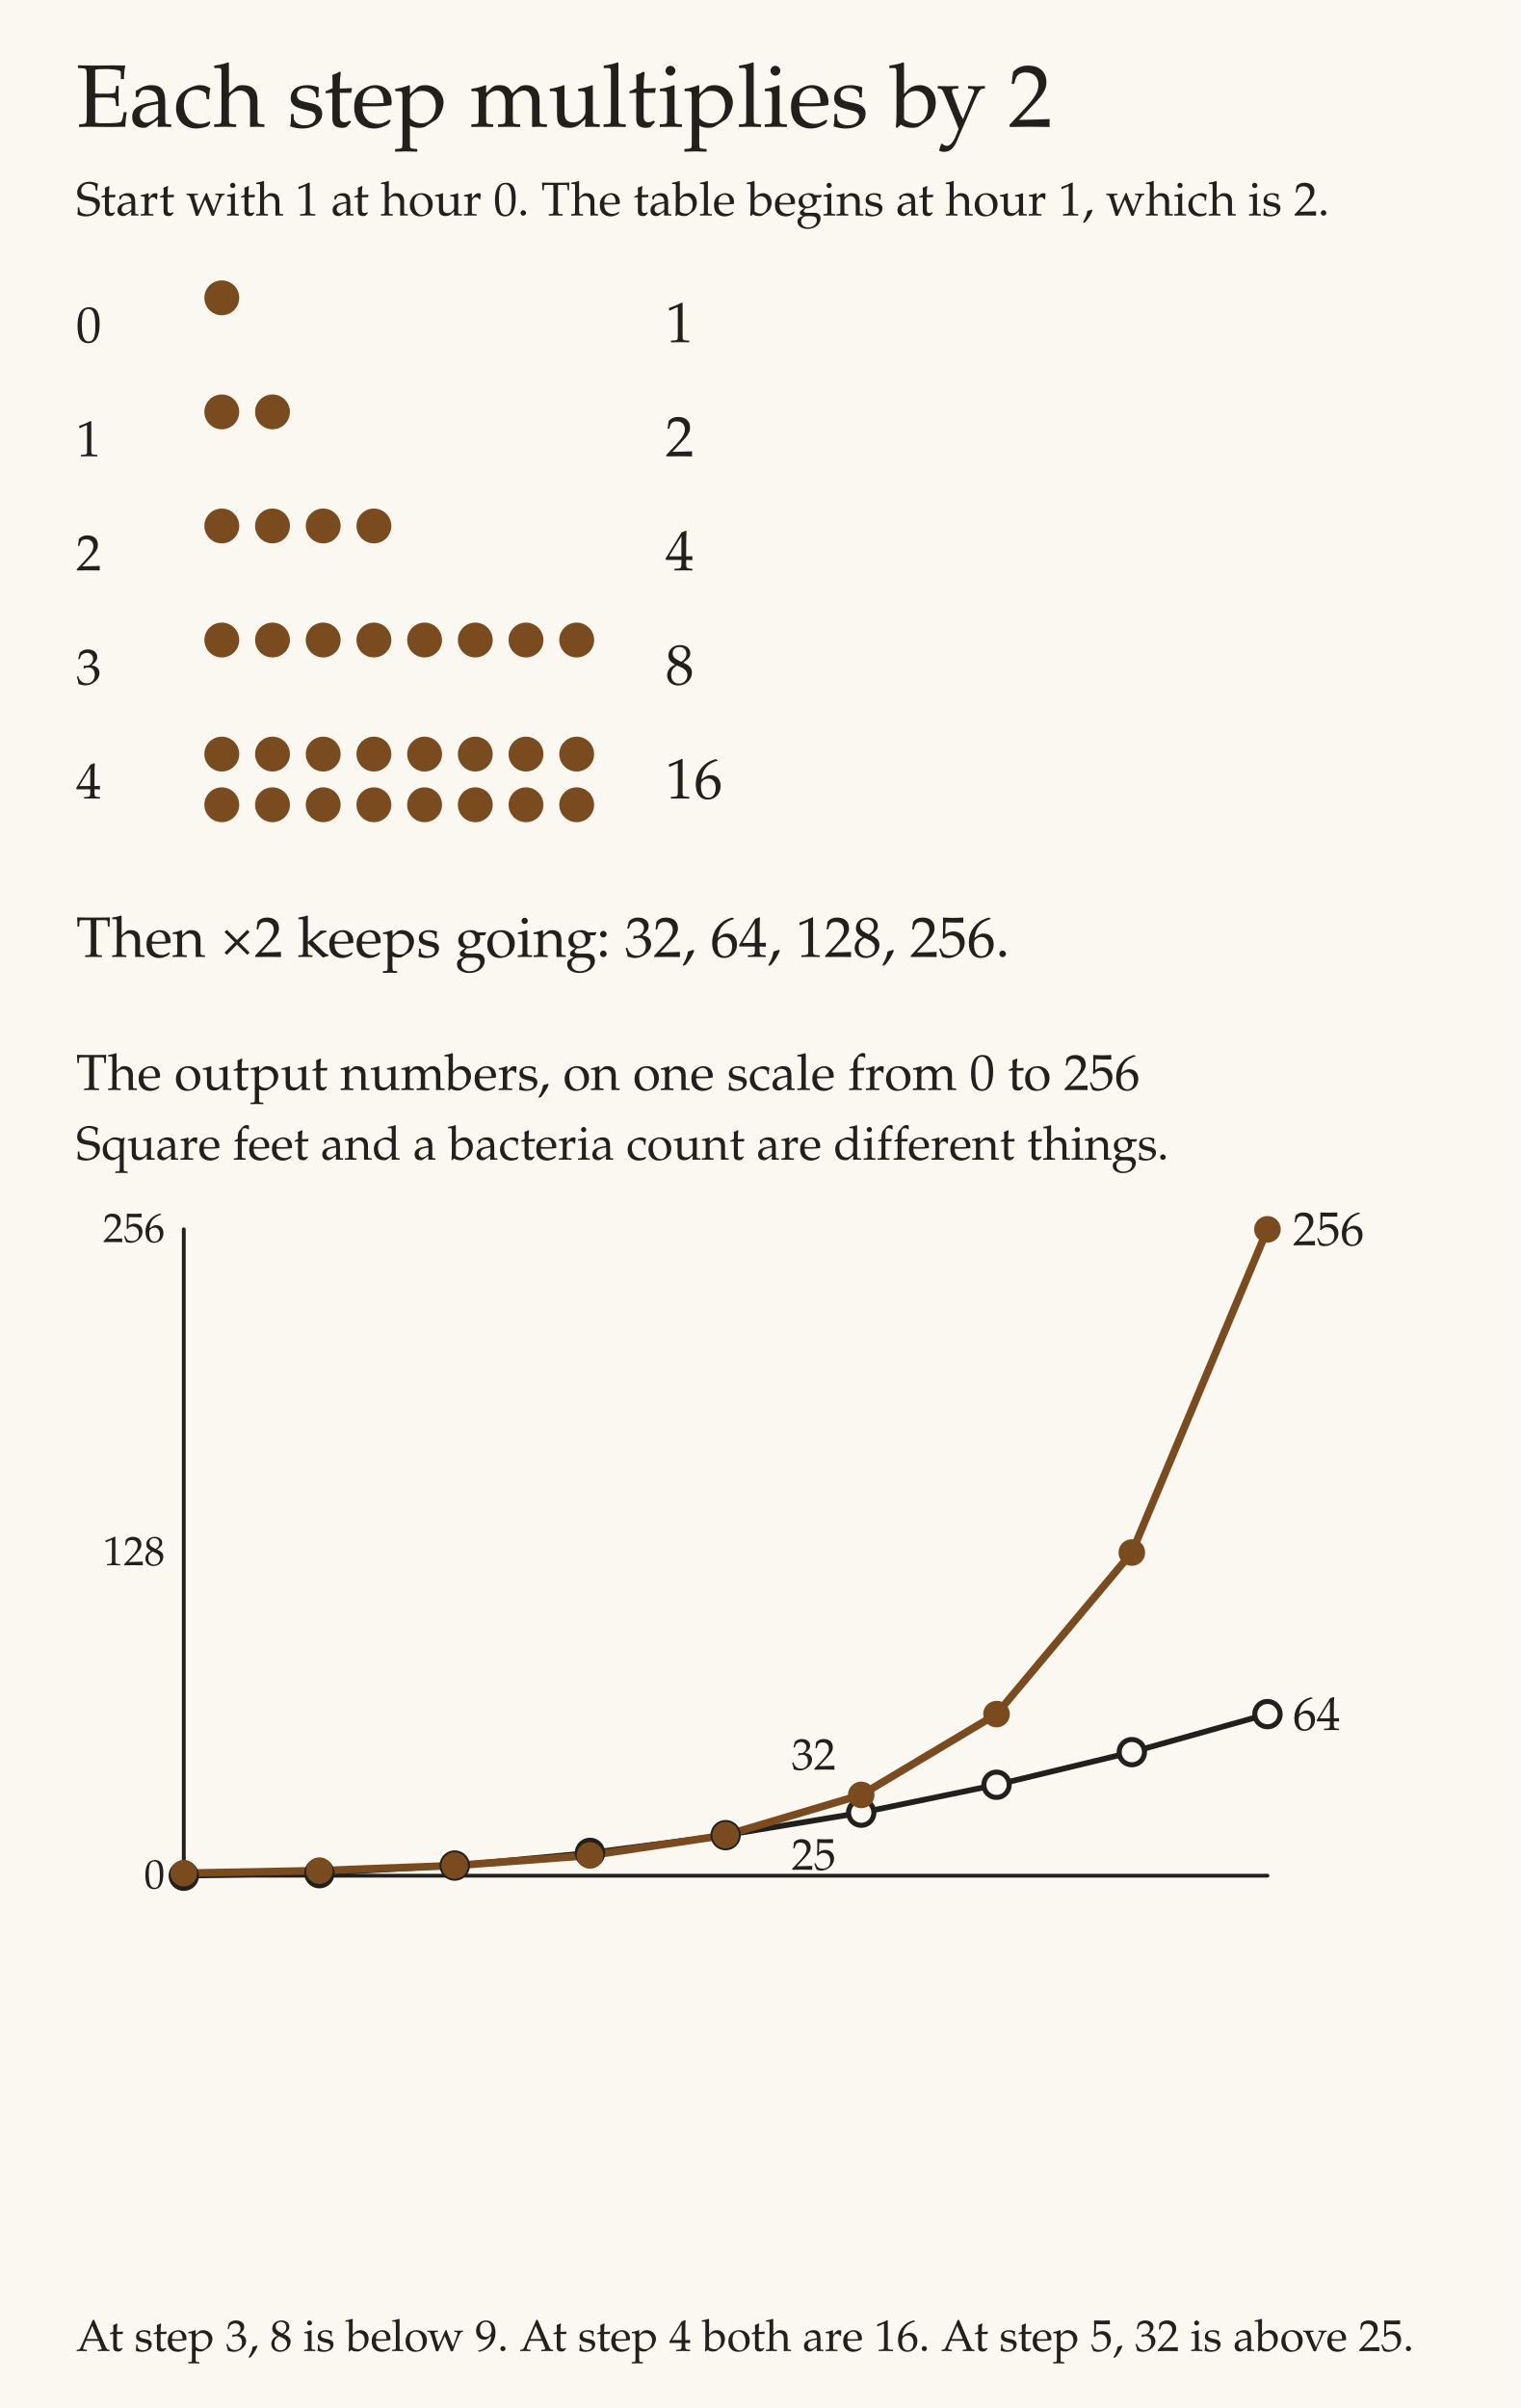
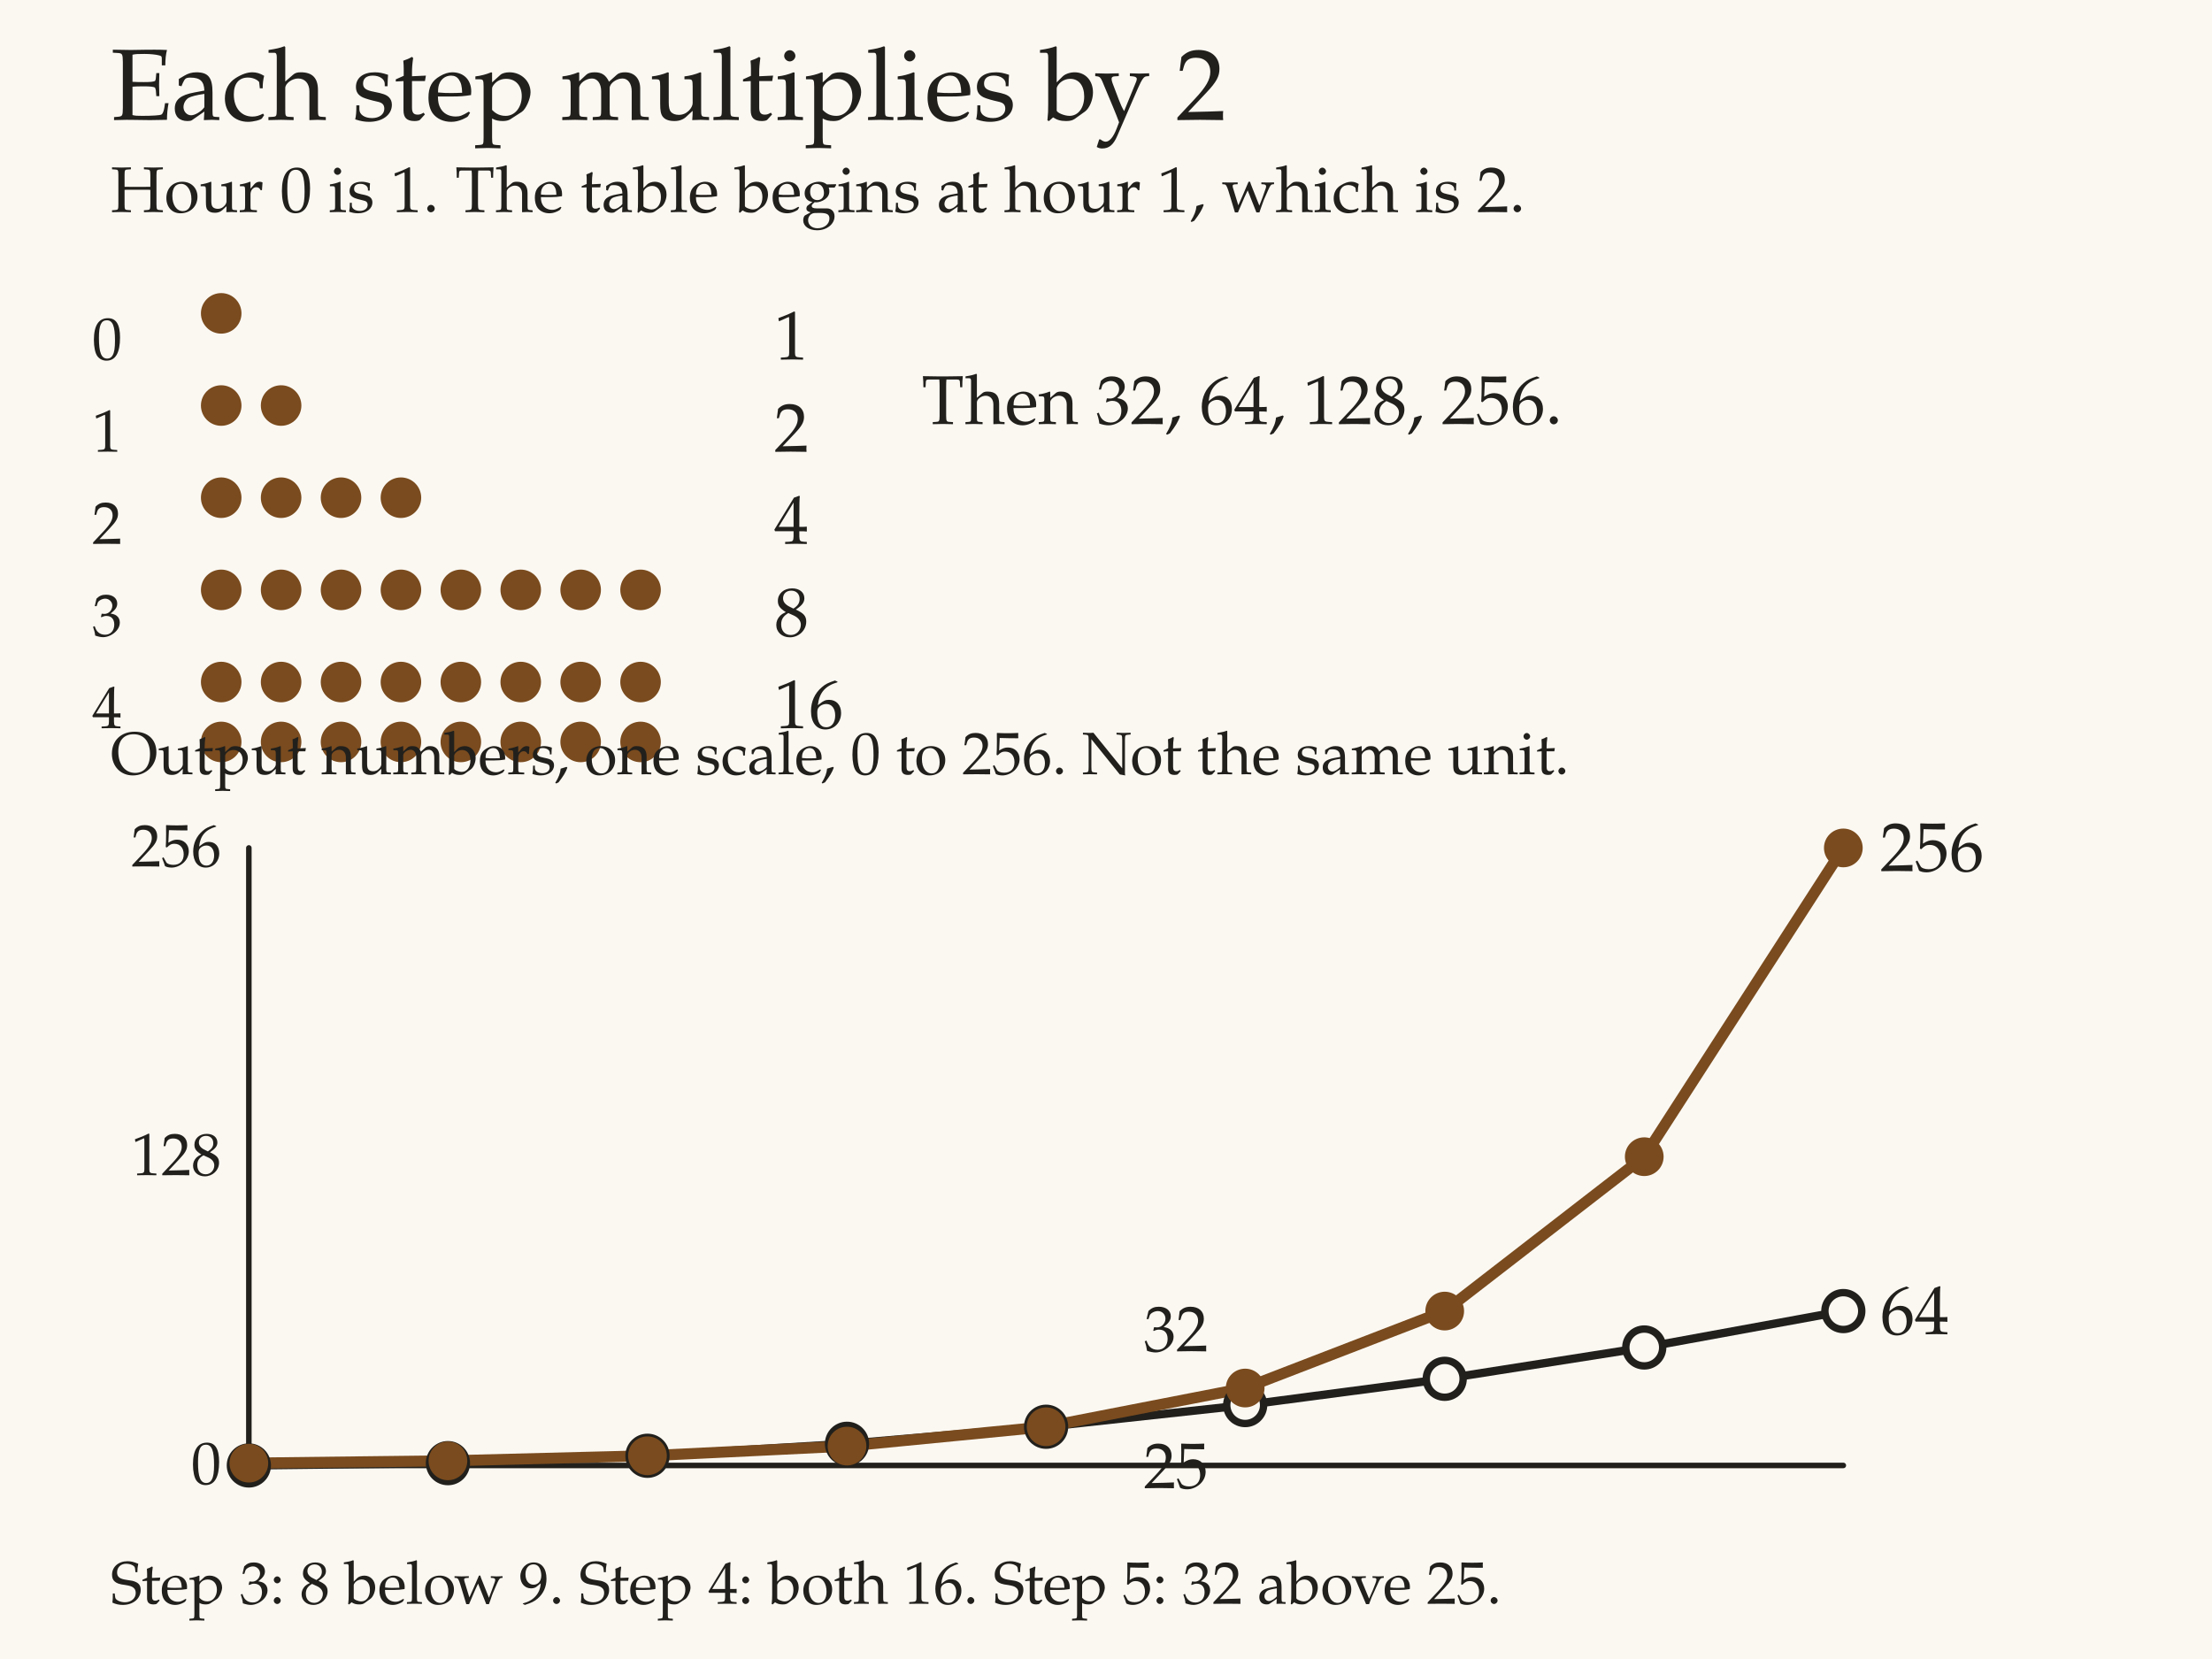
- <svg xmlns="http://www.w3.org/2000/svg" width="480" height="760" viewBox="0 0 480 760" role="img" aria-labelledby="t d">
-   <rect width="480" height="760" fill="#fbf8f2" />
+ <svg xmlns="http://www.w3.org/2000/svg" width="480" height="360" viewBox="0 0 480 360" role="img" aria-labelledby="t d">
+   <rect width="480" height="360" fill="#fbf8f2" />
  <style>text { font-family: Georgia, 'Iowan Old Style', Palatino, 'Palatino Linotype', serif; fill: #22201c; }</style>
-   <text x="24.0" y="40.0" font-size="28" fill="#22201c" text-anchor="start">Each step multiplies by 2</text>
-   <text x="24.0" y="68.0" font-size="15" fill="#6b645a" text-anchor="start">Start with 1 at hour 0. The table begins at hour 1, which is 2.</text>
-   <text x="24.0" y="108.0" font-size="16" fill="#6b645a" text-anchor="start">0</text>
-   <circle cx="70.0" cy="94.0" r="5.5" fill="#7a4b1e" />
-   <text x="210.0" y="108.0" font-size="18" fill="#7a4b1e" text-anchor="start">1</text>
-   <text x="24.0" y="144.0" font-size="16" fill="#6b645a" text-anchor="start">1</text>
-   <circle cx="70.0" cy="130.0" r="5.5" fill="#7a4b1e" />
-   <circle cx="86.0" cy="130.0" r="5.5" fill="#7a4b1e" />
-   <text x="210.0" y="144.0" font-size="18" fill="#7a4b1e" text-anchor="start">2</text>
-   <text x="24.0" y="180.0" font-size="16" fill="#6b645a" text-anchor="start">2</text>
-   <circle cx="70.0" cy="166.0" r="5.5" fill="#7a4b1e" />
-   <circle cx="86.0" cy="166.0" r="5.5" fill="#7a4b1e" />
-   <circle cx="102.0" cy="166.0" r="5.5" fill="#7a4b1e" />
-   <circle cx="118.0" cy="166.0" r="5.5" fill="#7a4b1e" />
-   <text x="210.0" y="180.0" font-size="18" fill="#7a4b1e" text-anchor="start">4</text>
-   <text x="24.0" y="216.0" font-size="16" fill="#6b645a" text-anchor="start">3</text>
-   <circle cx="70.0" cy="202.0" r="5.5" fill="#7a4b1e" />
-   <circle cx="86.0" cy="202.0" r="5.5" fill="#7a4b1e" />
-   <circle cx="102.0" cy="202.0" r="5.5" fill="#7a4b1e" />
-   <circle cx="118.0" cy="202.0" r="5.5" fill="#7a4b1e" />
-   <circle cx="134.0" cy="202.0" r="5.5" fill="#7a4b1e" />
-   <circle cx="150.0" cy="202.0" r="5.5" fill="#7a4b1e" />
-   <circle cx="166.0" cy="202.0" r="5.5" fill="#7a4b1e" />
-   <circle cx="182.0" cy="202.0" r="5.5" fill="#7a4b1e" />
-   <text x="210.0" y="216.0" font-size="18" fill="#7a4b1e" text-anchor="start">8</text>
-   <text x="24.0" y="252.0" font-size="16" fill="#6b645a" text-anchor="start">4</text>
-   <circle cx="70.0" cy="238.0" r="5.5" fill="#7a4b1e" />
-   <circle cx="86.0" cy="238.0" r="5.5" fill="#7a4b1e" />
-   <circle cx="102.0" cy="238.0" r="5.5" fill="#7a4b1e" />
-   <circle cx="118.0" cy="238.0" r="5.5" fill="#7a4b1e" />
-   <circle cx="134.0" cy="238.0" r="5.5" fill="#7a4b1e" />
-   <circle cx="150.0" cy="238.0" r="5.5" fill="#7a4b1e" />
-   <circle cx="166.0" cy="238.0" r="5.5" fill="#7a4b1e" />
-   <circle cx="182.0" cy="238.0" r="5.5" fill="#7a4b1e" />
-   <circle cx="70.0" cy="254.0" r="5.5" fill="#7a4b1e" />
-   <circle cx="86.0" cy="254.0" r="5.5" fill="#7a4b1e" />
-   <circle cx="102.0" cy="254.0" r="5.5" fill="#7a4b1e" />
-   <circle cx="118.0" cy="254.0" r="5.5" fill="#7a4b1e" />
-   <circle cx="134.0" cy="254.0" r="5.5" fill="#7a4b1e" />
-   <circle cx="150.0" cy="254.0" r="5.5" fill="#7a4b1e" />
-   <circle cx="166.0" cy="254.0" r="5.5" fill="#7a4b1e" />
-   <circle cx="182.0" cy="254.0" r="5.5" fill="#7a4b1e" />
-   <text x="210.0" y="252.0" font-size="18" fill="#7a4b1e" text-anchor="start">16</text>
-   <text x="24.0" y="302.0" font-size="18" fill="#22201c" text-anchor="start">Then ×2 keeps going:  32,  64,  128,  256.</text>
-   <text x="24.0" y="344.0" font-size="16" fill="#6b645a" text-anchor="start">The output numbers, on one scale from 0 to 256</text>
-   <text x="24.0" y="366.0" font-size="15" fill="#6b645a" text-anchor="start">Square feet and a bacteria count are different things.</text>
-   <line x1="58.0" y1="592.0" x2="400.0" y2="592.0" stroke="#22201c" stroke-width="1.2" stroke-linecap="round" />
-   <line x1="58.0" y1="592.0" x2="58.0" y2="388.0" stroke="#22201c" stroke-width="1.2" stroke-linecap="round" />
-   <text x="52.0" y="596.0" font-size="13" fill="#6b645a" text-anchor="end">0</text>
-   <text x="52.0" y="494.0" font-size="13" fill="#6b645a" text-anchor="end">128</text>
-   <text x="52.0" y="392.0" font-size="13" fill="#6b645a" text-anchor="end">256</text>
-   <polyline points="58.0,592.0 100.8,591.2 143.5,588.8 186.2,584.8 229.0,579.2 271.8,572.1 314.5,563.3 357.2,553.0 400.0,541.0" fill="none" stroke="#22201c" stroke-width="1.8" stroke-linejoin="round" stroke-linecap="round" />
-   <polyline points="58.0,591.2 100.8,590.4 143.5,588.8 186.2,585.6 229.0,579.2 271.8,566.5 314.5,541.0 357.2,490.0 400.0,388.0" fill="none" stroke="#7a4b1e" stroke-width="2.4" stroke-linejoin="round" stroke-linecap="round" />
-   <circle cx="58.0" cy="592.0" r="4" fill="#fbf8f2" stroke="#22201c" stroke-width="1.6" />
-   <circle cx="100.8" cy="591.2" r="4" fill="#fbf8f2" stroke="#22201c" stroke-width="1.6" />
-   <circle cx="143.5" cy="588.8" r="4" fill="#fbf8f2" stroke="#22201c" stroke-width="1.6" />
-   <circle cx="186.2" cy="584.8" r="4" fill="#fbf8f2" stroke="#22201c" stroke-width="1.6" />
-   <circle cx="229.0" cy="579.2" r="4" fill="#fbf8f2" stroke="#22201c" stroke-width="1.6" />
-   <circle cx="271.8" cy="572.1" r="4" fill="#fbf8f2" stroke="#22201c" stroke-width="1.6" />
-   <circle cx="314.5" cy="563.3" r="4" fill="#fbf8f2" stroke="#22201c" stroke-width="1.6" />
-   <circle cx="357.2" cy="553.0" r="4" fill="#fbf8f2" stroke="#22201c" stroke-width="1.6" />
-   <circle cx="400.0" cy="541.0" r="4" fill="#fbf8f2" stroke="#22201c" stroke-width="1.6" />
-   <circle cx="58.0" cy="591.2" r="4.2" fill="#7a4b1e" />
-   <circle cx="100.8" cy="590.4" r="4.2" fill="#7a4b1e" />
-   <circle cx="143.5" cy="588.8" r="4.2" fill="#7a4b1e" />
-   <circle cx="186.2" cy="585.6" r="4.2" fill="#7a4b1e" />
-   <circle cx="229.0" cy="579.2" r="4.2" fill="#7a4b1e" />
-   <circle cx="271.8" cy="566.5" r="4.2" fill="#7a4b1e" />
-   <circle cx="314.5" cy="541.0" r="4.2" fill="#7a4b1e" />
-   <circle cx="357.2" cy="490.0" r="4.2" fill="#7a4b1e" />
-   <circle cx="400.0" cy="388.0" r="4.2" fill="#7a4b1e" />
-   <text x="408.0" y="393.0" font-size="15" fill="#7a4b1e" text-anchor="start">256</text>
-   <text x="408.0" y="546.0" font-size="15" fill="#22201c" text-anchor="start">64</text>
-   <text x="263.8" y="558.5" font-size="14" fill="#7a4b1e" text-anchor="end">32</text>
-   <text x="263.8" y="590.1" font-size="14" fill="#22201c" text-anchor="end">25</text>
-   <text x="24.0" y="742.0" font-size="14" fill="#6b645a" text-anchor="start">At step 3, 8 is below 9. At step 4 both are 16. At step 5, 32 is above 25.</text>
+   <text x="24.0" y="26.0" font-size="22" fill="#22201c" text-anchor="start">Each step multiplies by 2</text>
+   <text x="24.0" y="46.0" font-size="14" fill="#6b645a" text-anchor="start">Hour 0 is 1. The table begins at hour 1, which is 2.</text>
+   <text x="20.0" y="78.0" font-size="13" fill="#6b645a" text-anchor="start">0</text>
+   <circle cx="48.0" cy="68.0" r="4.4" fill="#7a4b1e" />
+   <text x="168.0" y="78.0" font-size="15" fill="#7a4b1e" text-anchor="start">1</text>
+   <text x="20.0" y="98.0" font-size="13" fill="#6b645a" text-anchor="start">1</text>
+   <circle cx="48.0" cy="88.0" r="4.4" fill="#7a4b1e" />
+   <circle cx="61.0" cy="88.0" r="4.4" fill="#7a4b1e" />
+   <text x="168.0" y="98.0" font-size="15" fill="#7a4b1e" text-anchor="start">2</text>
+   <text x="20.0" y="118.0" font-size="13" fill="#6b645a" text-anchor="start">2</text>
+   <circle cx="48.0" cy="108.0" r="4.4" fill="#7a4b1e" />
+   <circle cx="61.0" cy="108.0" r="4.4" fill="#7a4b1e" />
+   <circle cx="74.0" cy="108.0" r="4.4" fill="#7a4b1e" />
+   <circle cx="87.0" cy="108.0" r="4.4" fill="#7a4b1e" />
+   <text x="168.0" y="118.0" font-size="15" fill="#7a4b1e" text-anchor="start">4</text>
+   <text x="20.0" y="138.0" font-size="13" fill="#6b645a" text-anchor="start">3</text>
+   <circle cx="48.0" cy="128.0" r="4.4" fill="#7a4b1e" />
+   <circle cx="61.0" cy="128.0" r="4.4" fill="#7a4b1e" />
+   <circle cx="74.0" cy="128.0" r="4.4" fill="#7a4b1e" />
+   <circle cx="87.0" cy="128.0" r="4.4" fill="#7a4b1e" />
+   <circle cx="100.0" cy="128.0" r="4.4" fill="#7a4b1e" />
+   <circle cx="113.0" cy="128.0" r="4.4" fill="#7a4b1e" />
+   <circle cx="126.0" cy="128.0" r="4.4" fill="#7a4b1e" />
+   <circle cx="139.0" cy="128.0" r="4.4" fill="#7a4b1e" />
+   <text x="168.0" y="138.0" font-size="15" fill="#7a4b1e" text-anchor="start">8</text>
+   <text x="20.0" y="158.0" font-size="13" fill="#6b645a" text-anchor="start">4</text>
+   <circle cx="48.0" cy="148.0" r="4.4" fill="#7a4b1e" />
+   <circle cx="61.0" cy="148.0" r="4.4" fill="#7a4b1e" />
+   <circle cx="74.0" cy="148.0" r="4.4" fill="#7a4b1e" />
+   <circle cx="87.0" cy="148.0" r="4.4" fill="#7a4b1e" />
+   <circle cx="100.0" cy="148.0" r="4.4" fill="#7a4b1e" />
+   <circle cx="113.0" cy="148.0" r="4.4" fill="#7a4b1e" />
+   <circle cx="126.0" cy="148.0" r="4.4" fill="#7a4b1e" />
+   <circle cx="139.0" cy="148.0" r="4.4" fill="#7a4b1e" />
+   <circle cx="48.0" cy="161.0" r="4.4" fill="#7a4b1e" />
+   <circle cx="61.0" cy="161.0" r="4.4" fill="#7a4b1e" />
+   <circle cx="74.0" cy="161.0" r="4.4" fill="#7a4b1e" />
+   <circle cx="87.0" cy="161.0" r="4.4" fill="#7a4b1e" />
+   <circle cx="100.0" cy="161.0" r="4.4" fill="#7a4b1e" />
+   <circle cx="113.0" cy="161.0" r="4.4" fill="#7a4b1e" />
+   <circle cx="126.0" cy="161.0" r="4.4" fill="#7a4b1e" />
+   <circle cx="139.0" cy="161.0" r="4.4" fill="#7a4b1e" />
+   <text x="168.0" y="158.0" font-size="15" fill="#7a4b1e" text-anchor="start">16</text>
+   <text x="200.0" y="92.0" font-size="15" fill="#22201c" text-anchor="start">Then 32, 64, 128, 256.</text>
+   <text x="24.0" y="168.0" font-size="13" fill="#6b645a" text-anchor="start">Output numbers, one scale, 0 to 256. Not the same unit.</text>
+   <line x1="54.0" y1="318.0" x2="400.0" y2="318.0" stroke="#22201c" stroke-width="1.2" stroke-linecap="round" />
+   <line x1="54.0" y1="318.0" x2="54.0" y2="184.0" stroke="#22201c" stroke-width="1.2" stroke-linecap="round" />
+   <text x="48.0" y="322.0" font-size="13" fill="#6b645a" text-anchor="end">0</text>
+   <text x="48.0" y="255.0" font-size="13" fill="#6b645a" text-anchor="end">128</text>
+   <text x="48.0" y="188.0" font-size="13" fill="#6b645a" text-anchor="end">256</text>
+   <polyline points="54.0,318.0 97.2,317.5 140.5,315.9 183.8,313.3 227.0,309.6 270.2,304.9 313.5,299.2 356.8,292.4 400.0,284.5" fill="none" stroke="#22201c" stroke-width="1.8" stroke-linejoin="round" stroke-linecap="round" />
+   <polyline points="54.0,317.5 97.2,317.0 140.5,315.9 183.8,313.8 227.0,309.6 270.2,301.2 313.5,284.5 356.8,251.0 400.0,184.0" fill="none" stroke="#7a4b1e" stroke-width="2.4" stroke-linejoin="round" stroke-linecap="round" />
+   <circle cx="54.0" cy="318.0" r="4" fill="#fbf8f2" stroke="#22201c" stroke-width="1.6" />
+   <circle cx="97.2" cy="317.5" r="4" fill="#fbf8f2" stroke="#22201c" stroke-width="1.6" />
+   <circle cx="140.5" cy="315.9" r="4" fill="#fbf8f2" stroke="#22201c" stroke-width="1.6" />
+   <circle cx="183.8" cy="313.3" r="4" fill="#fbf8f2" stroke="#22201c" stroke-width="1.6" />
+   <circle cx="227.0" cy="309.6" r="4" fill="#fbf8f2" stroke="#22201c" stroke-width="1.6" />
+   <circle cx="270.2" cy="304.9" r="4" fill="#fbf8f2" stroke="#22201c" stroke-width="1.6" />
+   <circle cx="313.5" cy="299.2" r="4" fill="#fbf8f2" stroke="#22201c" stroke-width="1.6" />
+   <circle cx="356.8" cy="292.4" r="4" fill="#fbf8f2" stroke="#22201c" stroke-width="1.6" />
+   <circle cx="400.0" cy="284.5" r="4" fill="#fbf8f2" stroke="#22201c" stroke-width="1.6" />
+   <circle cx="54.0" cy="317.5" r="4.2" fill="#7a4b1e" />
+   <circle cx="97.2" cy="317.0" r="4.2" fill="#7a4b1e" />
+   <circle cx="140.5" cy="315.9" r="4.2" fill="#7a4b1e" />
+   <circle cx="183.8" cy="313.8" r="4.2" fill="#7a4b1e" />
+   <circle cx="227.0" cy="309.6" r="4.2" fill="#7a4b1e" />
+   <circle cx="270.2" cy="301.2" r="4.2" fill="#7a4b1e" />
+   <circle cx="313.5" cy="284.5" r="4.2" fill="#7a4b1e" />
+   <circle cx="356.8" cy="251.0" r="4.2" fill="#7a4b1e" />
+   <circle cx="400.0" cy="184.0" r="4.2" fill="#7a4b1e" />
+   <text x="408.0" y="189.0" font-size="15" fill="#7a4b1e" text-anchor="start">256</text>
+   <text x="408.0" y="289.5" font-size="15" fill="#22201c" text-anchor="start">64</text>
+   <text x="262.2" y="293.2" font-size="14" fill="#7a4b1e" text-anchor="end">32</text>
+   <text x="262.2" y="322.9" font-size="14" fill="#22201c" text-anchor="end">25</text>
+   <text x="24.0" y="348.0" font-size="13" fill="#6b645a" text-anchor="start">Step 3: 8 below 9. Step 4: both 16. Step 5: 32 above 25.</text>
</svg>
